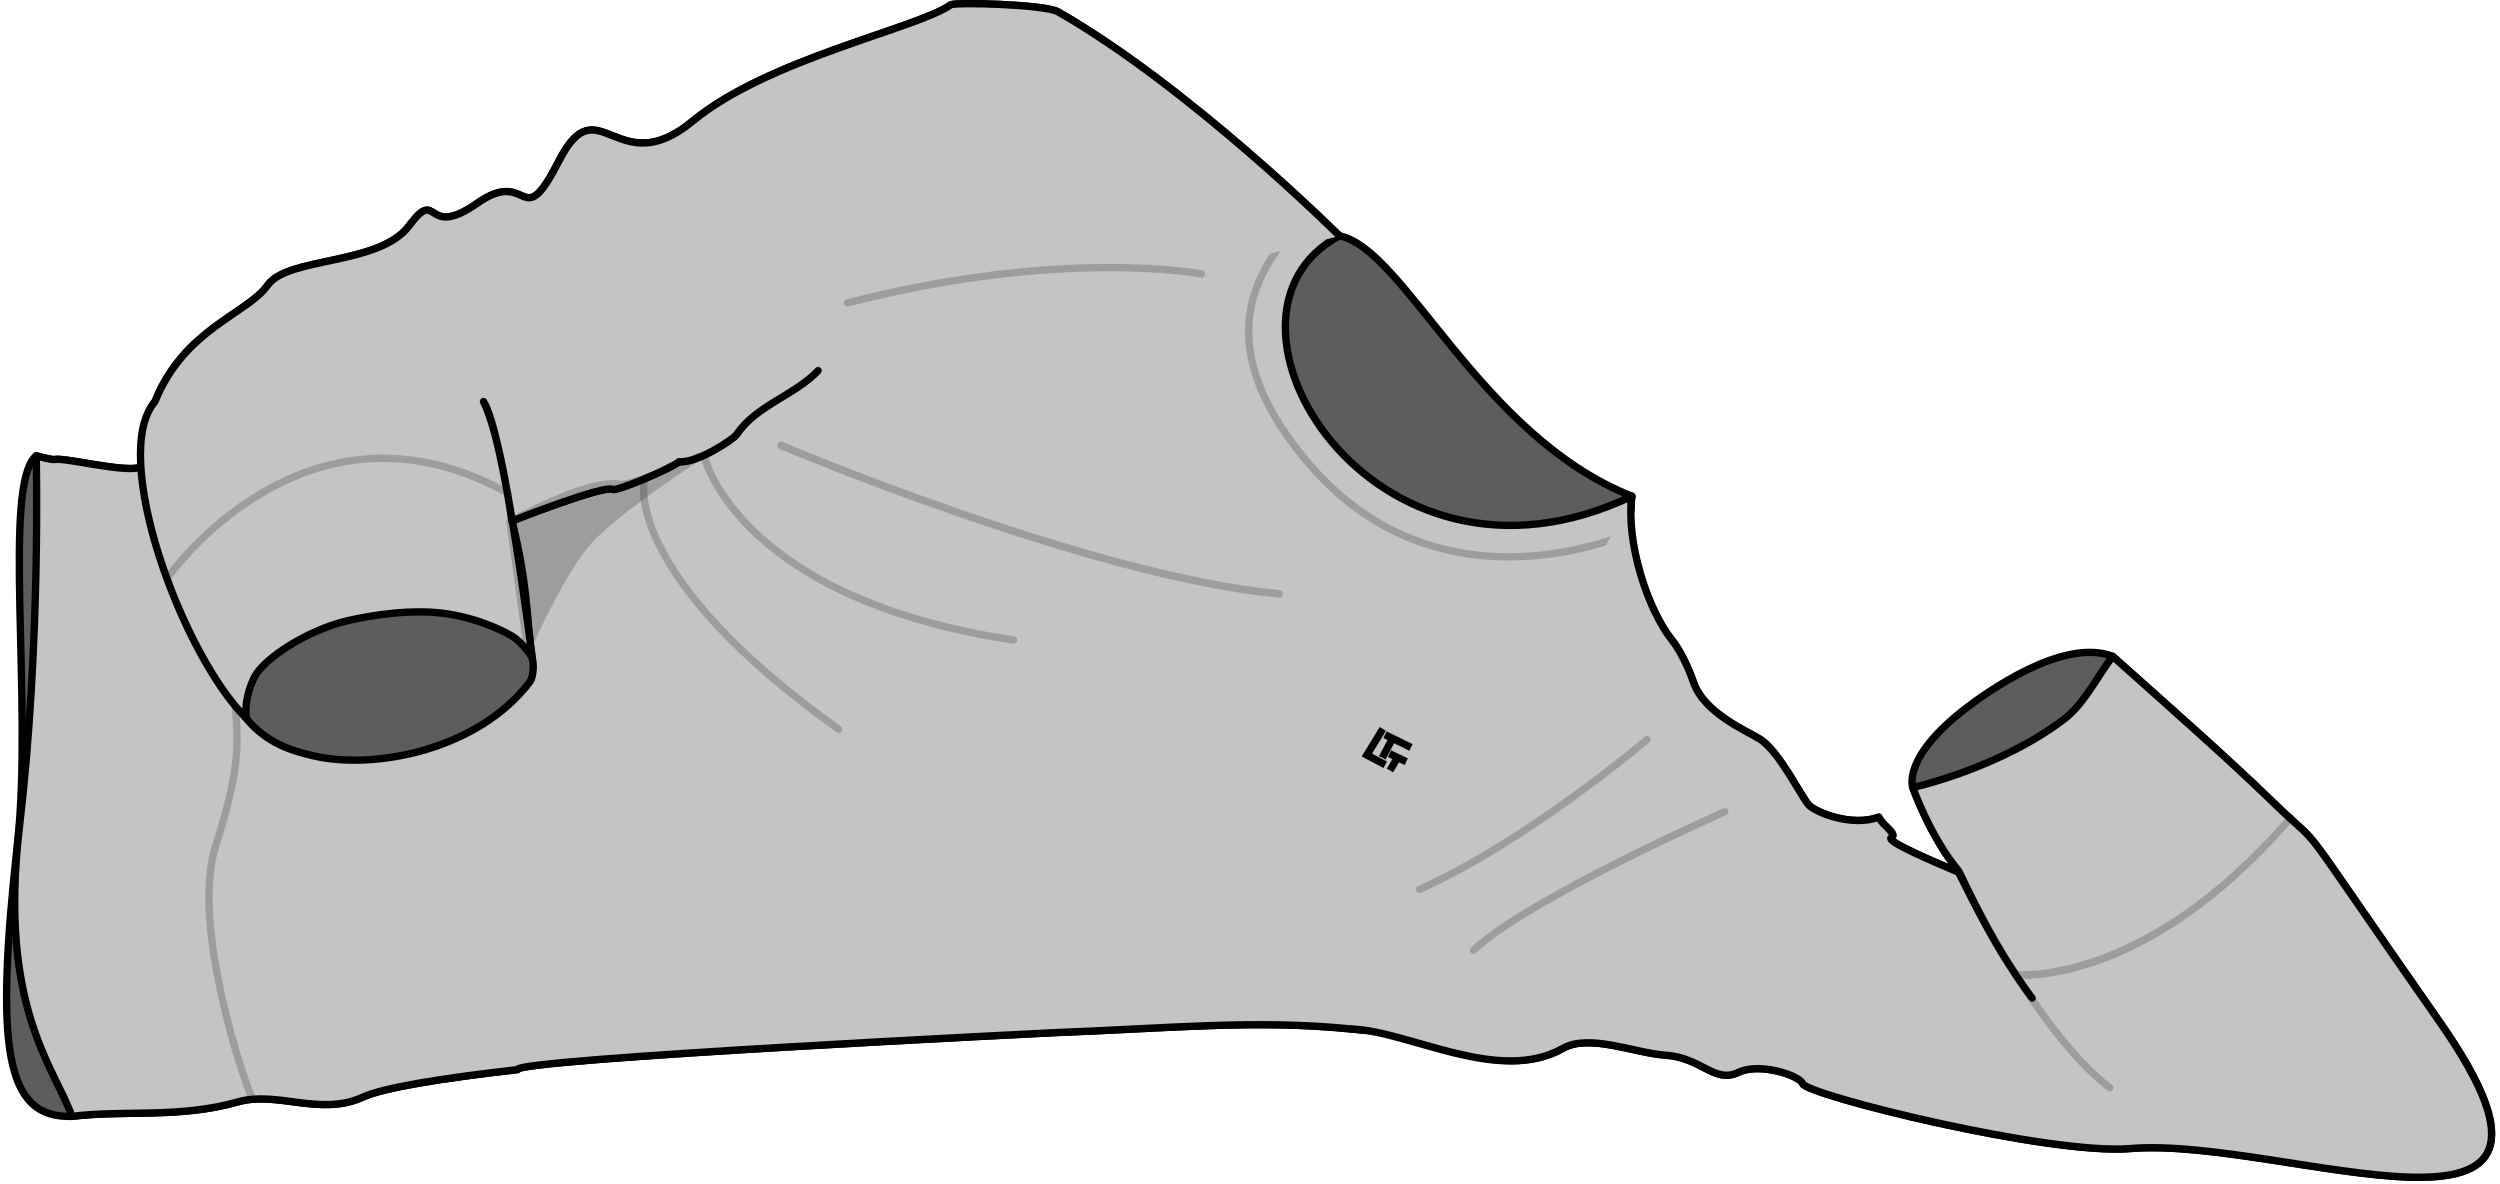
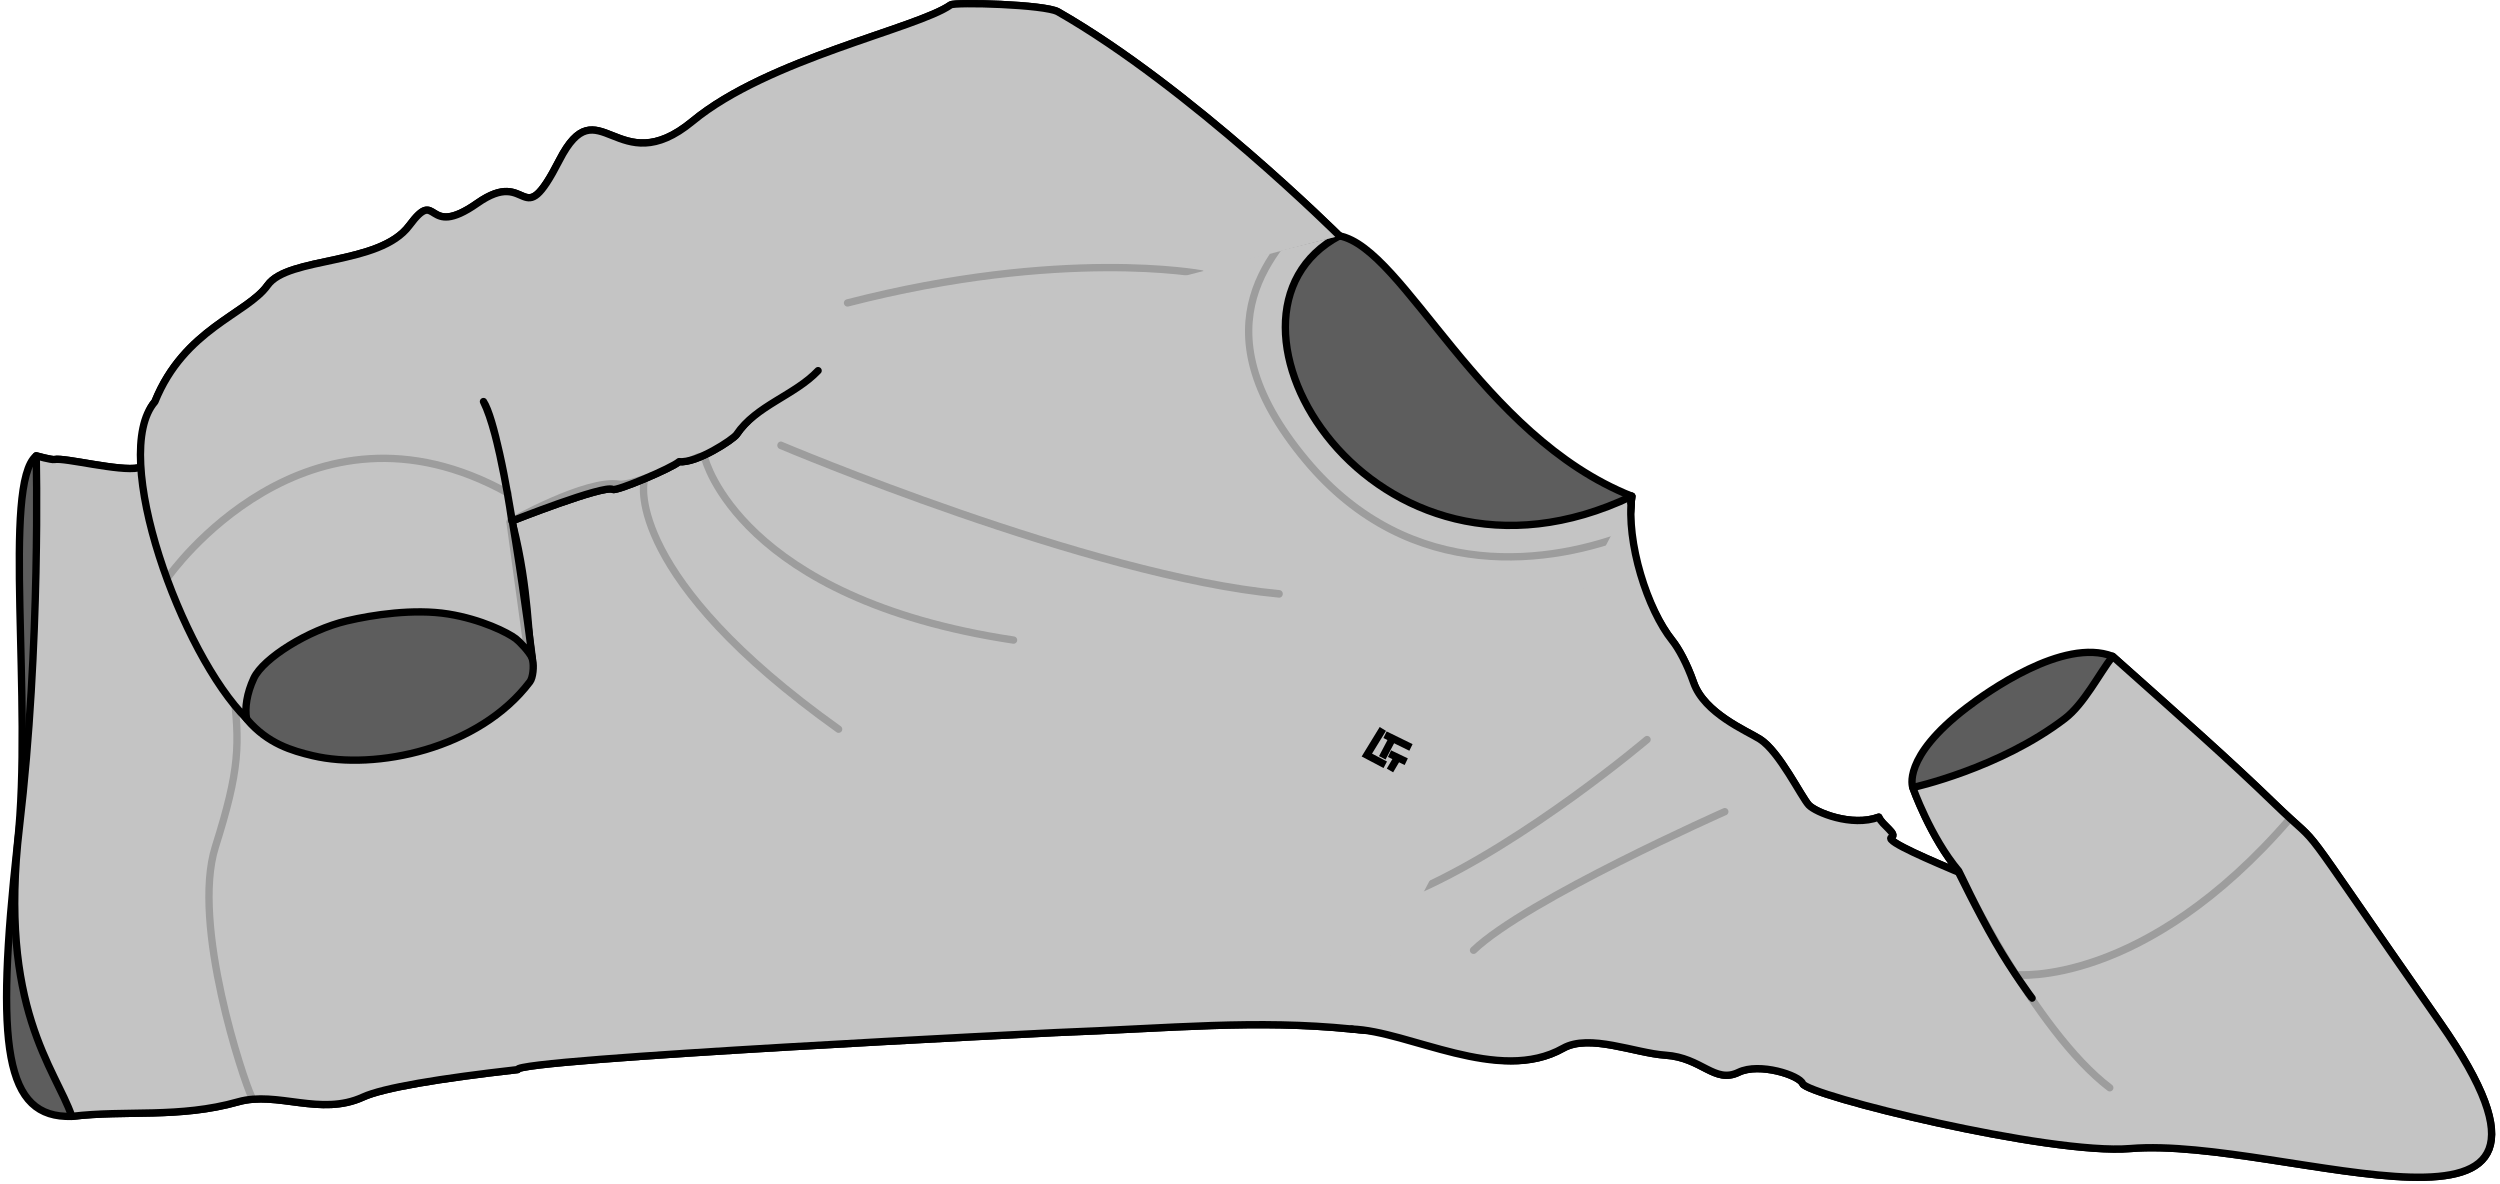
<svg xmlns="http://www.w3.org/2000/svg" width="100%" height="100%" viewBox="0 0 340 161" version="1.1" xml:space="preserve" style="fill-rule:evenodd;clip-rule:evenodd;stroke-linecap:round;stroke-linejoin:round;stroke-miterlimit:1.5;">
-   <g id="torso">
-     <g id="behind-troso" transform="matrix(1,0,0,1,-481.265,-78.6347)">
-       <path d="M703.19,146.118C682.479,137.89 672.266,112.435 663.427,110.711C659.642,108.055 633.292,107.307 624.508,108.195C588.875,111.801 539.466,138.992 500.092,142.265C497.541,142.791 490.025,140.839 488.674,141.128C488.286,141.212 486.19,140.625 486.19,140.625C481.528,144.44 485.77,173.99 483.638,193.37C480.592,221.054 481.882,230.749 491.036,230.463C498.393,229.565 505.598,230.759 513.654,228.481C518.994,226.971 524.855,230.491 530.631,227.835C533.355,226.582 541.08,225.3 551.659,224.101C551.055,222.669 624.777,219.069 624.777,219.069C640.647,218.472 652.101,217.27 665.082,218.583C677.475,219.836 690.125,217.01 711,216.671C727.3,216.407 719.561,187.293 708.911,175.233C702.661,168.153 703.023,154.931 702.914,153.722C702.668,150.978 703.19,146.118 703.19,146.118Z" style="fill:rgb(93,93,93);stroke:black;stroke-width:1px;" />
-     </g>
-     <g id="front-troso" transform="matrix(1,0,0,1,-481.265,-78.6347)">
-       <path d="M703.19,146.118C667.845,162.961 643.053,121.485 663.427,110.711C659.642,108.055 633.292,107.307 624.508,108.195C588.875,111.801 539.466,138.992 500.092,142.265C497.541,142.791 490.025,140.839 488.674,141.128C488.286,141.212 486.19,140.625 486.19,140.625C486.19,140.625 486.851,166.198 483.905,191.141C480.997,215.763 488.839,224.01 491.036,230.463C498.393,229.565 505.598,230.759 513.654,228.481C518.994,226.971 524.855,230.491 530.631,227.835C533.355,226.582 541.08,225.3 551.659,224.101C551.055,222.669 624.777,219.069 624.777,219.069C640.647,218.472 652.101,217.27 665.082,218.583C677.475,219.836 690.125,217.01 711,216.671C727.3,216.407 719.561,187.293 708.911,175.233C702.661,168.153 703.023,154.931 702.914,153.722C702.668,150.978 703.19,146.118 703.19,146.118Z" style="fill:rgb(196,196,196);stroke:black;stroke-width:1px;" />
-     </g>
-     <g id="ltt-logo" transform="matrix(0.766169,0.0734571,-0.0734571,0.766169,-307.623,-80.732)">
-       <path d="M663.095,171.742L661.009,176.024L663.81,177.174" style="fill:none;stroke:black;stroke-width:1.3px;stroke-linecap:square;stroke-linejoin:miter;stroke-miterlimit:2;" />
-       <path d="M664.472,172.369L668.033,173.71" style="fill:none;stroke:black;stroke-width:1.3px;stroke-linecap:square;stroke-linejoin:miter;stroke-miterlimit:2;" />
-       <g transform="matrix(1,0,0,1,0.246779,0.0987117)">
-         <path d="M663.771,175.548L664.932,172.715" style="fill:none;stroke:black;stroke-width:1.3px;stroke-linecap:square;stroke-linejoin:miter;stroke-miterlimit:2;" />
-       </g>
-       <g transform="matrix(1,0,0,1,0.489959,1.0902)">
-         <path d="M665.119,176.664L665.771,175.265" style="fill:none;stroke:black;stroke-width:1.3px;stroke-linecap:square;stroke-linejoin:miter;stroke-miterlimit:2;" />
-       </g>
-       <g transform="matrix(1,0,0,1,-0.00796884,0.576846)">
-         <path d="M665.591,175.044L667.449,175.726" style="fill:none;stroke:black;stroke-width:1.3px;stroke-linecap:square;stroke-linejoin:miter;stroke-miterlimit:2;" />
-       </g>
-     </g>
-     <g id="torso-wrinkles" transform="matrix(1,0,0,1,-481.265,-78.6347)">
-       <g opacity="0.2">
+   <g id="behind-torso" transform="matrix(1,0,0,1,-481.265,-78.6347)">
+     <path d="M703.19,146.118C682.479,137.89 672.266,112.435 663.427,110.711C659.642,108.055 633.292,107.307 624.508,108.195C588.875,111.801 539.466,138.992 500.092,142.265C497.541,142.791 490.025,140.839 488.674,141.128C488.286,141.212 486.19,140.625 486.19,140.625C481.528,144.44 485.77,173.99 483.638,193.37C480.592,221.054 481.882,230.749 491.036,230.463C498.393,229.565 505.598,230.759 513.654,228.481C518.994,226.971 524.855,230.491 530.631,227.835C533.355,226.582 541.08,225.3 551.659,224.101C551.055,222.669 624.777,219.069 624.777,219.069C640.647,218.472 652.101,217.27 665.082,218.583C677.475,219.836 690.125,217.01 711,216.671C727.3,216.407 719.561,187.293 708.911,175.233C702.661,168.153 703.023,154.931 702.914,153.722C702.668,150.978 703.19,146.118 703.19,146.118Z" style="fill:rgb(93,93,93);stroke:black;stroke-width:1px;" />
+   </g>
+   <g id="front-torso" transform="matrix(1,0,0,1,-481.265,-78.6347)">
+     <path d="M703.19,146.118C667.845,162.961 643.053,121.485 663.427,110.711C659.642,108.055 633.292,107.307 624.508,108.195C588.875,111.801 539.466,138.992 500.092,142.265C497.541,142.791 490.025,140.839 488.674,141.128C488.286,141.212 486.19,140.625 486.19,140.625C486.19,140.625 486.851,166.198 483.905,191.141C480.997,215.763 488.839,224.01 491.036,230.463C498.393,229.565 505.598,230.759 513.654,228.481C518.994,226.971 524.855,230.491 530.631,227.835C533.355,226.582 541.08,225.3 551.659,224.101C551.055,222.669 624.777,219.069 624.777,219.069C640.647,218.472 652.101,217.27 665.082,218.583C677.475,219.836 690.125,217.01 711,216.671C727.3,216.407 719.561,187.293 708.911,175.233C702.661,168.153 703.023,154.931 702.914,153.722C702.668,150.978 703.19,146.118 703.19,146.118Z" style="fill:rgb(196,196,196);" />
+     <clipPath id="_clip1">
+       <path d="M703.19,146.118C667.845,162.961 643.053,121.485 663.427,110.711C659.642,108.055 633.292,107.307 624.508,108.195C588.875,111.801 539.466,138.992 500.092,142.265C497.541,142.791 490.025,140.839 488.674,141.128C488.286,141.212 486.19,140.625 486.19,140.625C486.19,140.625 486.851,166.198 483.905,191.141C480.997,215.763 488.839,224.01 491.036,230.463C498.393,229.565 505.598,230.759 513.654,228.481C518.994,226.971 524.855,230.491 530.631,227.835C533.355,226.582 541.08,225.3 551.659,224.101C551.055,222.669 624.777,219.069 624.777,219.069C640.647,218.472 652.101,217.27 665.082,218.583C677.475,219.836 690.125,217.01 711,216.671C727.3,216.407 719.561,187.293 708.911,175.233C702.661,168.153 703.023,154.931 702.914,153.722C702.668,150.978 703.19,146.118 703.19,146.118Z" />
+     </clipPath>
+     <g clip-path="url(#_clip1)">
+       <g id="torso-wrinkles" opacity="0.2">
        <path d="M659.63,107.071C655.16,112.217 643.302,122.517 658.845,141.193C673.18,158.417 692.611,155.264 703.216,151.056" style="fill:none;stroke:black;stroke-width:1px;" />
        <path d="M568.831,144.364C568.831,144.364 566.362,157.157 595.315,177.806" style="fill:none;stroke:black;stroke-width:1px;" />
        <path d="M577.135,140.997C577.135,140.997 581.848,160.075 619.106,165.686" style="fill:none;stroke:black;stroke-width:1px;" />
        <g transform="matrix(0.893491,0,0,0.957447,62.5696,5.92346)">
          <path d="M587.459,139.201C587.459,139.201 634.478,157.78 663.322,160.299" style="fill:none;stroke:black;stroke-width:1.08px;" />
        </g>
        <path d="M515.439,227.69C514.462,225.735 507.23,204.349 510.553,193.814C513.886,183.248 513.923,179.869 512.946,172.052C511.902,163.703 513.53,154.193 509.437,141.225" style="fill:none;stroke:black;stroke-width:1px;stroke-miterlimit:2;" />
      </g>
-     </g>
-   </g>
-   <g id="left-arm">
-     <g id="behind-larm" transform="matrix(1,0,0,1,-481.265,-78.6347)">
-       <path d="M665.783,218.383C673.638,218.643 685.058,226.159 693.843,221.199C697.427,219.175 703.654,221.864 707.758,222.136C712.733,222.467 714.429,226.056 717.713,224.467C720.546,223.096 726.012,224.884 726.423,226.004C727,227.577 759.985,235.754 770.998,234.836C791.908,233.094 837.519,252.649 813.134,217.729C791.591,186.879 798.188,195.301 790.545,187.886C784.539,182.058 777.946,176.239 768.584,167.895C761.868,165.286 751.37,172.862 748.742,174.869C739.841,181.666 741.401,185.739 741.401,185.739C741.401,185.739 743.8,192.529 747.684,197.137C747.719,197.179 749.143,197.762 749.175,197.799C749.135,197.782 747.674,197.281 747.628,197.261C744.387,195.87 737.562,193.029 738.49,192.532C739.382,192.055 737.232,190.875 736.782,189.765C733.064,191.141 728.167,189.088 727.266,188.126C726.247,187.038 723.266,180.845 720.616,179.162C718.832,178.029 713.062,175.661 711.597,171.467C710.687,168.862 709.542,166.805 708.685,165.732C705.352,161.561 702.322,153.018 703.128,146.719" style="fill:rgb(93,93,93);stroke:black;stroke-width:1px;" />
-     </g>
-     <g id="front-larm" transform="matrix(1,0,0,1,-481.265,-78.6347)">
-       <path d="M665.082,218.583C672.938,218.843 685.058,226.159 693.843,221.199C697.427,219.175 703.654,221.864 707.758,222.136C712.733,222.467 714.429,226.056 717.713,224.467C720.546,223.096 726.012,224.884 726.423,226.004C727,227.577 759.985,235.754 770.998,234.836C791.908,233.094 837.519,252.649 813.134,217.729C791.591,186.879 798.188,195.301 790.545,187.886C784.539,182.058 777.946,176.239 768.584,167.895C766.753,170.252 764.704,174.364 762.076,176.371C753.175,183.168 741.401,185.739 741.401,185.739C741.401,185.739 743.8,192.529 747.684,197.137C747.719,197.179 750.084,202.338 752.679,206.848C755.008,210.895 757.594,214.342 757.626,214.379C757.587,214.362 755.038,210.913 752.679,206.848C750.092,202.39 747.674,197.281 747.628,197.261C744.387,195.87 737.562,193.029 738.49,192.532C739.382,192.055 737.232,190.875 736.782,189.765C733.064,191.141 728.167,189.088 727.266,188.126C726.247,187.038 723.266,180.845 720.616,179.162C718.832,178.029 713.062,175.661 711.597,171.467C710.687,168.862 709.542,166.805 708.685,165.732C705.352,161.561 702.383,152.417 703.19,146.118" style="fill:rgb(196,196,196);stroke:black;stroke-width:1px;" />
-     </g>
-     <g id="left-arm-wrinkles" opacity="0.2">
-       <g transform="matrix(1,0,0,1,-481.265,-78.6347)">
-         <path d="M705.263,179.218C705.263,179.218 689.022,193.008 674.312,199.596" style="fill:none;stroke:black;stroke-width:1px;" />
-       </g>
-       <g transform="matrix(1,0,0,1,-481.265,-78.6347)">
-         <path d="M715.835,189.024C715.835,189.024 688.868,200.975 681.667,207.87" style="fill:none;stroke:black;stroke-width:1px;" />
-       </g>
-       <g transform="matrix(1,0,0,1,-481.265,-78.6347)">
-         <path d="M747.735,197.387C747.735,197.387 757.898,218.755 768.191,226.572" style="fill:none;stroke:black;stroke-width:1px;stroke-miterlimit:2;" />
-       </g>
-       <g transform="matrix(0.976183,0,0,1.10043,-458.313,-90.2446)">
-         <path d="M750.353,202.482C750.353,202.482 768.171,204.162 788.647,183.055" style="fill:none;stroke:black;stroke-width:0.96px;stroke-miterlimit:2;" />
+       <g id="ltt-logo" transform="matrix(0.766169,0.0734571,-0.0734571,0.766169,173.642,-2.09732)">
+         <path d="M663.095,171.742L661.009,176.024L663.81,177.174" style="fill:none;stroke:black;stroke-width:1.3px;stroke-linecap:square;stroke-linejoin:miter;stroke-miterlimit:2;" />
+         <path d="M664.472,172.369L668.033,173.71" style="fill:none;stroke:black;stroke-width:1.3px;stroke-linecap:square;stroke-linejoin:miter;stroke-miterlimit:2;" />
+         <g transform="matrix(1,0,0,1,0.246779,0.0987117)">
+           <path d="M663.771,175.548L664.932,172.715" style="fill:none;stroke:black;stroke-width:1.3px;stroke-linecap:square;stroke-linejoin:miter;stroke-miterlimit:2;" />
+         </g>
+         <g transform="matrix(1,0,0,1,0.489959,1.0902)">
+           <path d="M665.119,176.664L665.771,175.265" style="fill:none;stroke:black;stroke-width:1.3px;stroke-linecap:square;stroke-linejoin:miter;stroke-miterlimit:2;" />
+         </g>
+         <g transform="matrix(1,0,0,1,-0.00796884,0.576846)">
+           <path d="M665.591,175.044L667.449,175.726" style="fill:none;stroke:black;stroke-width:1.3px;stroke-linecap:square;stroke-linejoin:miter;stroke-miterlimit:2;" />
+         </g>
      </g>
    </g>
+     <path d="M703.19,146.118C667.845,162.961 643.053,121.485 663.427,110.711C659.642,108.055 633.292,107.307 624.508,108.195C588.875,111.801 539.466,138.992 500.092,142.265C497.541,142.791 490.025,140.839 488.674,141.128C488.286,141.212 486.19,140.625 486.19,140.625C486.19,140.625 486.851,166.198 483.905,191.141C480.997,215.763 488.839,224.01 491.036,230.463C498.393,229.565 505.598,230.759 513.654,228.481C518.994,226.971 524.855,230.491 530.631,227.835C533.355,226.582 541.08,225.3 551.659,224.101C551.055,222.669 624.777,219.069 624.777,219.069C640.647,218.472 652.101,217.27 665.082,218.583C677.475,219.836 690.125,217.01 711,216.671C727.3,216.407 719.561,187.293 708.911,175.233C702.661,168.153 703.023,154.931 702.914,153.722C702.668,150.978 703.19,146.118 703.19,146.118Z" style="fill:none;stroke:black;stroke-width:1px;" />
  </g>
-   <g id="right-arm">
-     <g id="behind-rarm" transform="matrix(1,0,0,1,-481.265,-78.6347)">
-       <path d="M663.427,110.711C663.427,110.711 643.171,90.548 625.15,80.24C623.383,79.23 611.12,78.898 610.551,79.303C606.07,82.494 585.713,86.634 575.449,95.124C565.184,103.615 562.65,90.055 557.327,100.447C552.005,110.838 553.399,101.207 546.176,106.276C538.952,111.345 540.98,103.868 536.925,109.317C532.87,114.766 520.451,113.499 517.663,117.427C514.875,121.356 506.324,123.349 502.329,133.268C496.073,140.524 512.996,174.298 514.885,176.505C517.688,179.779 520.971,180.739 523.817,181.412C532.283,183.414 546.38,180.566 553.338,171.345C553.758,170.789 553.887,169.228 553.711,168.47C552.998,165.408 553.283,159.057 551.041,150.118C550.741,148.92 549.171,148.766 549.171,148.766L550.874,149.496C550.874,149.496 563.36,144.547 564.605,145.196C565.133,145.472 572.636,142.303 573.623,141.417C575.991,141.69 580.997,138.385 581.439,137.727C584.086,133.783 589.359,131.755 592.524,128.403" style="fill:rgb(93,93,93);stroke:black;stroke-width:1px;" />
-     </g>
-     <g id="front-rarm" transform="matrix(1,0,0,1,-481.265,-78.6347)">
-       <path d="M663.427,110.711C663.427,110.711 643.171,90.548 625.15,80.24C623.383,79.23 611.12,78.898 610.551,79.303C606.07,82.494 585.713,86.634 575.449,95.124C565.184,103.615 562.65,90.055 557.327,100.447C552.005,110.838 553.399,101.207 546.176,106.276C538.952,111.345 540.98,103.868 536.925,109.317C532.87,114.766 520.451,113.499 517.663,117.427C514.875,121.356 506.324,123.349 502.329,133.268C496.073,140.524 506.001,167.64 514.797,176.357C514.543,174.971 514.818,172.94 515.794,170.861C517.068,168.15 523.213,164.305 528.44,163.073C531.923,162.251 537.571,161.389 542.226,162.139C546.732,162.864 550.343,164.677 551.418,165.501C551.941,165.903 553.233,167.244 553.666,168.169C553.666,168.169 549.847,137.559 547.019,133.249C549.246,137.695 550.874,149.496 550.874,149.496C550.874,149.496 563.36,144.547 564.605,145.196C565.133,145.472 572.636,142.303 573.623,141.417C575.991,141.69 580.997,138.385 581.439,137.727C584.086,133.783 589.359,132.397 592.524,129.045" style="fill:rgb(196,196,196);stroke:black;stroke-width:1px;" />
-     </g>
-     <g id="right-arm-wrinkles" opacity="0.2">
-       <g transform="matrix(1,0,0,1,-481.265,-78.6347)">
-         <path d="M644.651,115.881C644.651,115.881 625.798,112.29 596.53,119.832" style="fill:none;stroke:black;stroke-width:1px;" />
-       </g>
-       <g transform="matrix(1,0,0,1,-481.265,-78.6347)">
-         <path d="M552.98,166.803L550.626,149.623C550.626,149.623 561.022,143.749 565.484,144.491C567.278,144.79 576.279,140.758 576.279,140.758C576.279,140.758 565.135,147.924 561.252,152.265C557.535,156.421 552.98,166.803 552.98,166.803Z" style="fill:rgb(3,3,3);stroke:black;stroke-width:1px;" />
-       </g>
-       <g transform="matrix(1,0,0,1,-481.265,-78.6347)">
-         <path d="M504.193,157.023C504.193,157.023 522.864,130.42 550.363,145.703" style="fill:none;stroke:black;stroke-width:1px;stroke-miterlimit:2;" />
+   <g id="behind-left-arm" transform="matrix(1,0,0,1,-481.265,-78.6347)">
+     <path d="M665.783,218.383C673.638,218.643 685.058,226.159 693.843,221.199C697.427,219.175 703.654,221.864 707.758,222.136C712.733,222.467 714.429,226.056 717.713,224.467C720.546,223.096 726.012,224.884 726.423,226.004C727,227.577 759.985,235.754 770.998,234.836C791.908,233.094 837.519,252.649 813.134,217.729C791.591,186.879 798.188,195.301 790.545,187.886C784.539,182.058 777.946,176.239 768.584,167.895C761.868,165.286 751.37,172.862 748.742,174.869C739.841,181.666 741.401,185.739 741.401,185.739C741.401,185.739 743.8,192.529 747.684,197.137C747.719,197.179 749.143,197.762 749.175,197.799C749.135,197.782 747.674,197.281 747.628,197.261C744.387,195.87 737.562,193.029 738.49,192.532C739.382,192.055 737.232,190.875 736.782,189.765C733.064,191.141 728.167,189.088 727.266,188.126C726.247,187.038 723.266,180.845 720.616,179.162C718.832,178.029 713.062,175.661 711.597,171.467C710.687,168.862 709.542,166.805 708.685,165.732C705.352,161.561 702.322,153.018 703.128,146.719" style="fill:rgb(93,93,93);stroke:black;stroke-width:1px;" />
+   </g>
+   <g id="front-left-arm" transform="matrix(1,0,0,1,-481.265,-78.6347)">
+     <path d="M665.082,218.583C672.938,218.843 685.058,226.159 693.843,221.199C697.427,219.175 703.654,221.864 707.758,222.136C712.733,222.467 714.429,226.056 717.713,224.467C720.546,223.096 726.012,224.884 726.423,226.004C727,227.577 759.985,235.754 770.998,234.836C791.908,233.094 837.519,252.649 813.134,217.729C791.591,186.879 798.188,195.301 790.545,187.886C784.539,182.058 777.946,176.239 768.584,167.895C766.753,170.252 764.704,174.364 762.076,176.371C753.175,183.168 741.401,185.739 741.401,185.739C741.401,185.739 743.8,192.529 747.684,197.137C747.719,197.179 750.084,202.338 752.679,206.848C755.008,210.895 757.594,214.342 757.626,214.379C757.587,214.362 755.038,210.913 752.679,206.848C750.092,202.39 747.674,197.281 747.628,197.261C744.387,195.87 737.562,193.029 738.49,192.532C739.382,192.055 737.232,190.875 736.782,189.765C733.064,191.141 728.167,189.088 727.266,188.126C726.247,187.038 723.266,180.845 720.616,179.162C718.832,178.029 713.062,175.661 711.597,171.467C710.687,168.862 709.542,166.805 708.685,165.732C705.352,161.561 702.383,152.417 703.19,146.118" style="fill:rgb(196,196,196);" />
+     <clipPath id="_clip2">
+       <path d="M665.082,218.583C672.938,218.843 685.058,226.159 693.843,221.199C697.427,219.175 703.654,221.864 707.758,222.136C712.733,222.467 714.429,226.056 717.713,224.467C720.546,223.096 726.012,224.884 726.423,226.004C727,227.577 759.985,235.754 770.998,234.836C791.908,233.094 837.519,252.649 813.134,217.729C791.591,186.879 798.188,195.301 790.545,187.886C784.539,182.058 777.946,176.239 768.584,167.895C766.753,170.252 764.704,174.364 762.076,176.371C753.175,183.168 741.401,185.739 741.401,185.739C741.401,185.739 743.8,192.529 747.684,197.137C747.719,197.179 750.084,202.338 752.679,206.848C755.008,210.895 757.594,214.342 757.626,214.379C757.587,214.362 755.038,210.913 752.679,206.848C750.092,202.39 747.674,197.281 747.628,197.261C744.387,195.87 737.562,193.029 738.49,192.532C739.382,192.055 737.232,190.875 736.782,189.765C733.064,191.141 728.167,189.088 727.266,188.126C726.247,187.038 723.266,180.845 720.616,179.162C718.832,178.029 713.062,175.661 711.597,171.467C710.687,168.862 709.542,166.805 708.685,165.732C705.352,161.561 702.383,152.417 703.19,146.118" />
+     </clipPath>
+     <g clip-path="url(#_clip2)">
+       <g id="left-arm-wrinkles" transform="matrix(1,0,0,1,481.265,78.6347)">
+         <g opacity="0.2">
+           <g transform="matrix(1,0,0,1,-481.265,-78.6347)">
+             <path d="M705.263,179.218C705.263,179.218 689.022,193.008 674.312,199.596" style="fill:none;stroke:black;stroke-width:1px;" />
+           </g>
+           <g transform="matrix(1,0,0,1,-481.265,-78.6347)">
+             <path d="M715.835,189.024C715.835,189.024 688.868,200.975 681.667,207.87" style="fill:none;stroke:black;stroke-width:1px;" />
+           </g>
+           <g transform="matrix(1,0,0,1,-481.265,-78.6347)">
+             <path d="M747.735,197.387C747.735,197.387 757.898,218.755 768.191,226.572" style="fill:none;stroke:black;stroke-width:1px;stroke-miterlimit:2;" />
+           </g>
+           <g transform="matrix(0.976183,0,0,1.10043,-458.313,-90.2446)">
+             <path d="M750.353,202.482C750.353,202.482 768.171,204.162 788.647,183.055" style="fill:none;stroke:black;stroke-width:0.96px;stroke-miterlimit:2;" />
+           </g>
+         </g>
      </g>
    </g>
+     <path d="M665.082,218.583C672.938,218.843 685.058,226.159 693.843,221.199C697.427,219.175 703.654,221.864 707.758,222.136C712.733,222.467 714.429,226.056 717.713,224.467C720.546,223.096 726.012,224.884 726.423,226.004C727,227.577 759.985,235.754 770.998,234.836C791.908,233.094 837.519,252.649 813.134,217.729C791.591,186.879 798.188,195.301 790.545,187.886C784.539,182.058 777.946,176.239 768.584,167.895C766.753,170.252 764.704,174.364 762.076,176.371C753.175,183.168 741.401,185.739 741.401,185.739C741.401,185.739 743.8,192.529 747.684,197.137C747.719,197.179 750.084,202.338 752.679,206.848C755.008,210.895 757.594,214.342 757.626,214.379C757.587,214.362 755.038,210.913 752.679,206.848C750.092,202.39 747.674,197.281 747.628,197.261C744.387,195.87 737.562,193.029 738.49,192.532C739.382,192.055 737.232,190.875 736.782,189.765C733.064,191.141 728.167,189.088 727.266,188.126C726.247,187.038 723.266,180.845 720.616,179.162C718.832,178.029 713.062,175.661 711.597,171.467C710.687,168.862 709.542,166.805 708.685,165.732C705.352,161.561 702.383,152.417 703.19,146.118" style="fill:none;stroke:black;stroke-width:1px;" />
+   </g>
+   <g id="behind-right-arm" transform="matrix(1,0,0,1,-481.265,-78.6347)">
+     <path d="M663.427,110.711C663.427,110.711 643.171,90.548 625.15,80.24C623.383,79.23 611.12,78.898 610.551,79.303C606.07,82.494 585.713,86.634 575.449,95.124C565.184,103.615 562.65,90.055 557.327,100.447C552.005,110.838 553.399,101.207 546.176,106.276C538.952,111.345 540.98,103.868 536.925,109.317C532.87,114.766 520.451,113.499 517.663,117.427C514.875,121.356 506.324,123.349 502.329,133.268C496.073,140.524 512.996,174.298 514.885,176.505C517.688,179.779 520.971,180.739 523.817,181.412C532.283,183.414 546.38,180.566 553.338,171.345C553.758,170.789 553.887,169.228 553.711,168.47C552.998,165.408 553.283,159.057 551.041,150.118C550.741,148.92 549.171,148.766 549.171,148.766L550.874,149.496C550.874,149.496 563.36,144.547 564.605,145.196C565.133,145.472 572.636,142.303 573.623,141.417C575.991,141.69 580.997,138.385 581.439,137.727C584.086,133.783 589.359,131.755 592.524,128.403" style="fill:rgb(93,93,93);stroke:black;stroke-width:1px;" />
+   </g>
+   <g id="front-right-arm" transform="matrix(1,0,0,1,-481.265,-78.6347)">
+     <path d="M663.427,110.711C663.427,110.711 643.171,90.548 625.15,80.24C623.383,79.23 611.12,78.898 610.551,79.303C606.07,82.494 585.713,86.634 575.449,95.124C565.184,103.615 562.65,90.055 557.327,100.447C552.005,110.838 553.399,101.207 546.176,106.276C538.952,111.345 540.98,103.868 536.925,109.317C532.87,114.766 520.451,113.499 517.663,117.427C514.875,121.356 506.324,123.349 502.329,133.268C496.073,140.524 506.001,167.64 514.797,176.357C514.543,174.971 514.818,172.94 515.794,170.861C517.068,168.15 523.213,164.305 528.44,163.073C531.923,162.251 537.571,161.389 542.226,162.139C546.732,162.864 550.343,164.677 551.418,165.501C551.941,165.903 553.233,167.244 553.666,168.169C553.666,168.169 549.847,137.559 547.019,133.249C549.246,137.695 550.874,149.496 550.874,149.496C550.874,149.496 563.36,144.547 564.605,145.196C565.133,145.472 572.636,142.303 573.623,141.417C575.991,141.69 580.997,138.385 581.439,137.727C584.086,133.783 589.359,132.397 592.524,129.045" style="fill:rgb(196,196,196);" />
+     <clipPath id="_clip3">
+       <path d="M663.427,110.711C663.427,110.711 643.171,90.548 625.15,80.24C623.383,79.23 611.12,78.898 610.551,79.303C606.07,82.494 585.713,86.634 575.449,95.124C565.184,103.615 562.65,90.055 557.327,100.447C552.005,110.838 553.399,101.207 546.176,106.276C538.952,111.345 540.98,103.868 536.925,109.317C532.87,114.766 520.451,113.499 517.663,117.427C514.875,121.356 506.324,123.349 502.329,133.268C496.073,140.524 506.001,167.64 514.797,176.357C514.543,174.971 514.818,172.94 515.794,170.861C517.068,168.15 523.213,164.305 528.44,163.073C531.923,162.251 537.571,161.389 542.226,162.139C546.732,162.864 550.343,164.677 551.418,165.501C551.941,165.903 553.233,167.244 553.666,168.169C553.666,168.169 549.847,137.559 547.019,133.249C549.246,137.695 550.874,149.496 550.874,149.496C550.874,149.496 563.36,144.547 564.605,145.196C565.133,145.472 572.636,142.303 573.623,141.417C575.991,141.69 580.997,138.385 581.439,137.727C584.086,133.783 589.359,132.397 592.524,129.045" />
+     </clipPath>
+     <g clip-path="url(#_clip3)">
+       <g id="right-arm-wrinkles" transform="matrix(1,0,0,1,481.265,78.6347)">
+         <g opacity="0.2">
+           <g transform="matrix(1,0,0,1,-481.265,-78.6347)">
+             <path d="M644.651,115.881C644.651,115.881 625.798,112.29 596.53,119.832" style="fill:none;stroke:black;stroke-width:1px;" />
+           </g>
+           <g transform="matrix(1,0,0,1,-481.265,-78.6347)">
+             <path d="M552.98,166.803L550.626,149.623C550.626,149.623 561.022,143.749 565.484,144.491C567.278,144.79 576.279,140.758 576.279,140.758C576.279,140.758 565.135,147.924 561.252,152.265C557.535,156.421 552.98,166.803 552.98,166.803Z" style="fill:rgb(3,3,3);stroke:black;stroke-width:1px;" />
+           </g>
+           <g transform="matrix(1,0,0,1,-481.265,-78.6347)">
+             <path d="M504.193,157.023C504.193,157.023 522.864,130.42 550.363,145.703" style="fill:none;stroke:black;stroke-width:1px;stroke-miterlimit:2;" />
+           </g>
+         </g>
+       </g>
+     </g>
+     <path d="M663.427,110.711C663.427,110.711 643.171,90.548 625.15,80.24C623.383,79.23 611.12,78.898 610.551,79.303C606.07,82.494 585.713,86.634 575.449,95.124C565.184,103.615 562.65,90.055 557.327,100.447C552.005,110.838 553.399,101.207 546.176,106.276C538.952,111.345 540.98,103.868 536.925,109.317C532.87,114.766 520.451,113.499 517.663,117.427C514.875,121.356 506.324,123.349 502.329,133.268C496.073,140.524 506.001,167.64 514.797,176.357C514.543,174.971 514.818,172.94 515.794,170.861C517.068,168.15 523.213,164.305 528.44,163.073C531.923,162.251 537.571,161.389 542.226,162.139C546.732,162.864 550.343,164.677 551.418,165.501C551.941,165.903 553.233,167.244 553.666,168.169C553.666,168.169 549.847,137.559 547.019,133.249C549.246,137.695 550.874,149.496 550.874,149.496C550.874,149.496 563.36,144.547 564.605,145.196C565.133,145.472 572.636,142.303 573.623,141.417C575.991,141.69 580.997,138.385 581.439,137.727C584.086,133.783 589.359,132.397 592.524,129.045" style="fill:none;stroke:black;stroke-width:1px;" />
  </g>
</svg>
